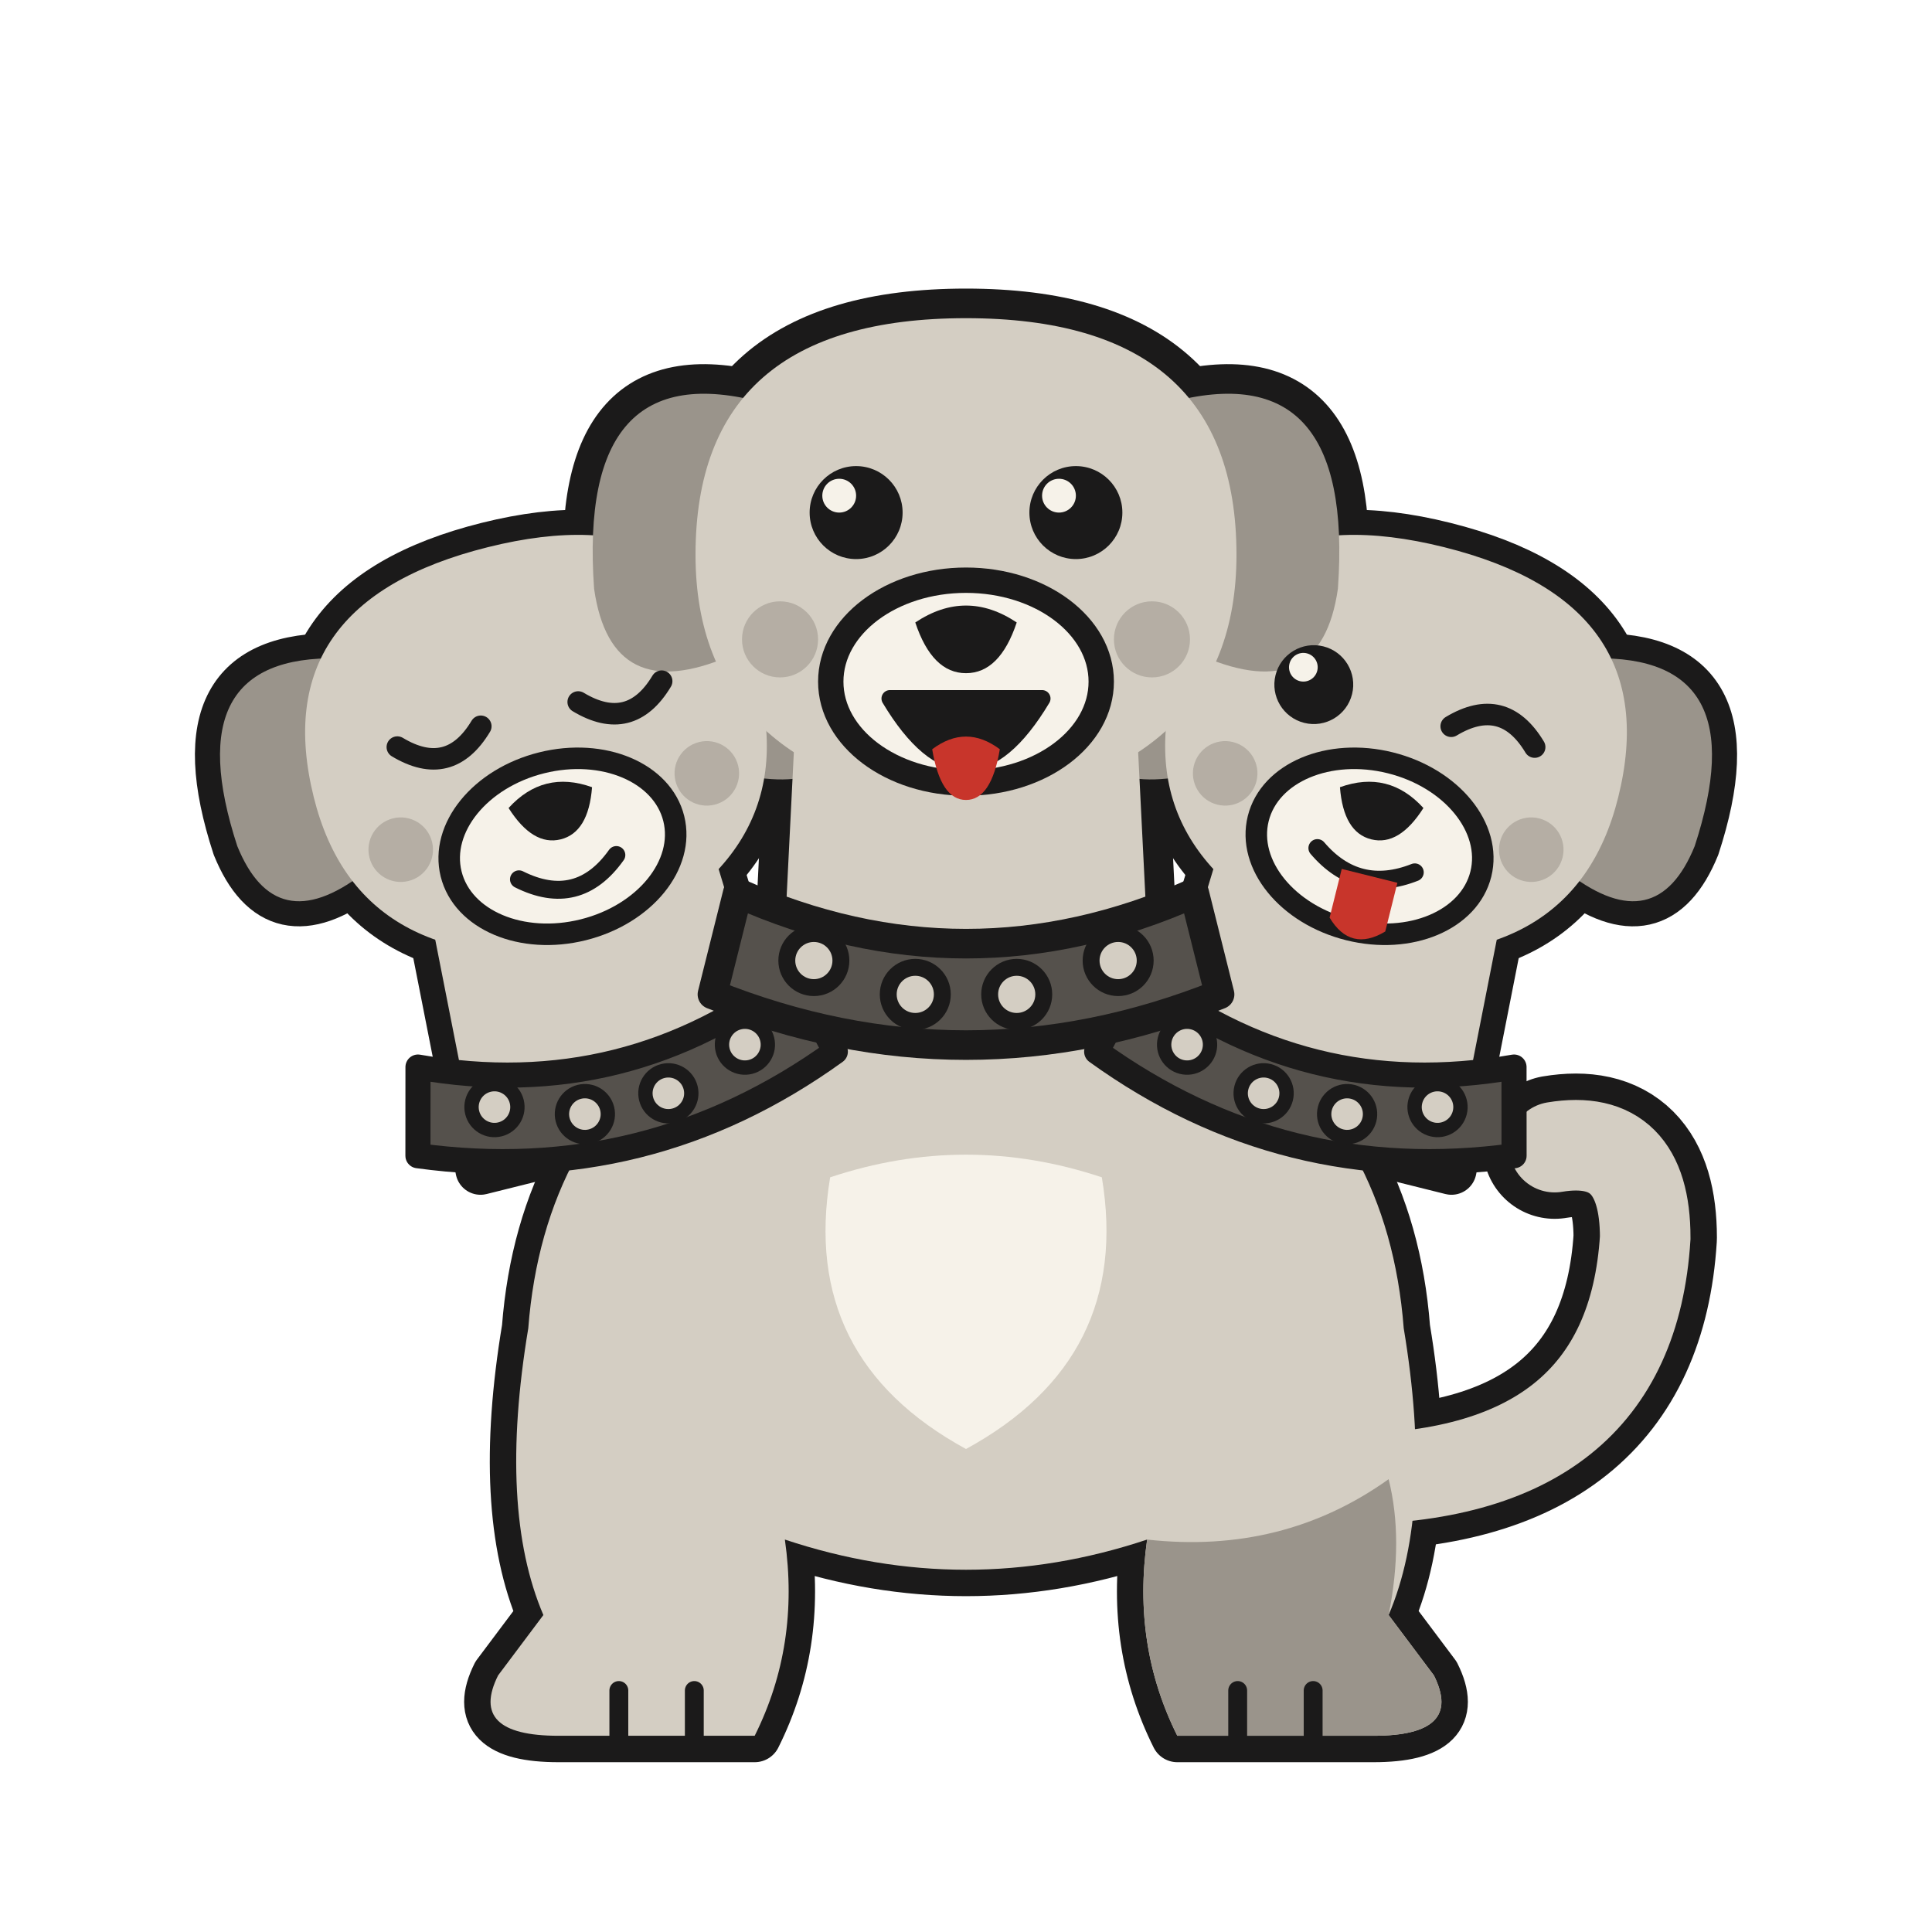
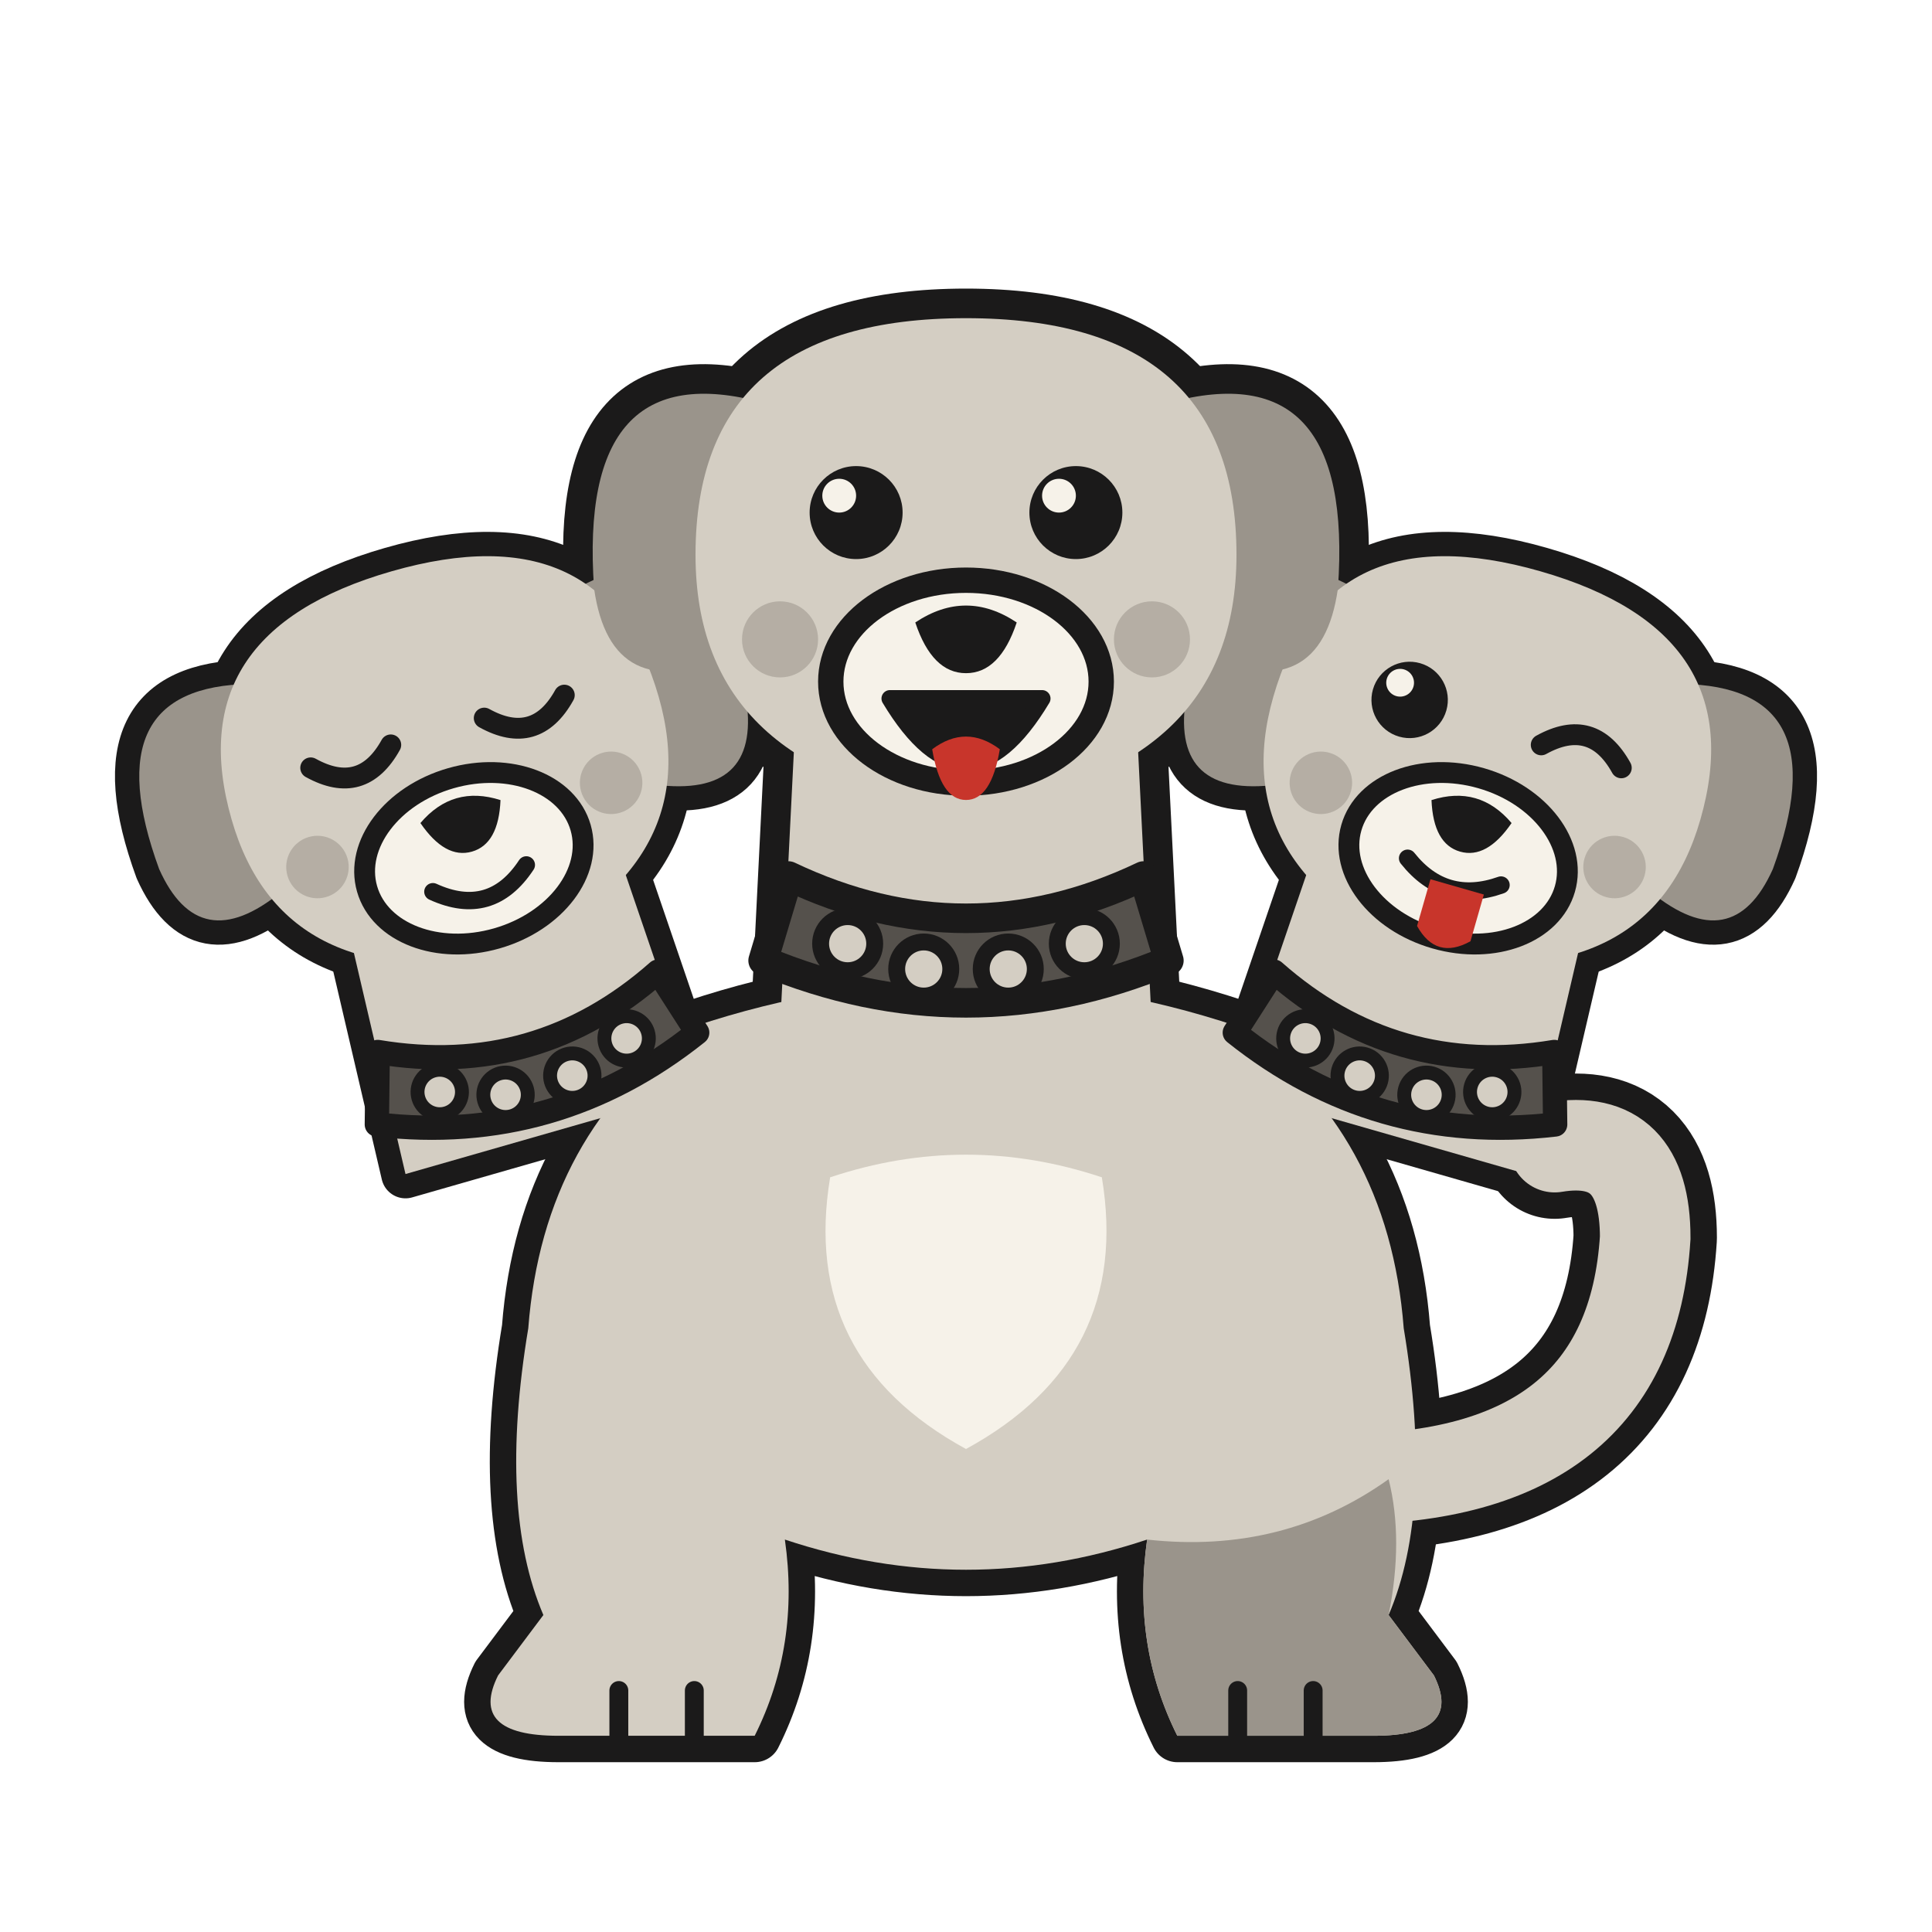
<svg xmlns="http://www.w3.org/2000/svg" viewBox="0 0 256 256">
  <style>.i{fill:#1b1a1a}.p{fill:#f6f2e9}.l{fill:#d4cec3}.m{fill:#9a948b}.d{fill:#55514c}.v{fill:#c8352b}.g{fill:#c9a23a}.s{stroke:#1b1a1a;stroke-linejoin:round;stroke-linecap:round}.n{fill:none}</style>
  <path class="s i" stroke-width="7.0" d="M92 136 Q128 124 164 136 Q184 150 186 176 Q190 200 184 214 L190 222 Q194 230 182 230 L156 230 Q150 218 152 204 Q128 212 104 204 Q106 218 100 230 L74 230 Q62 230 66 222 L72 214 Q66 200 70 176 Q72 150 92 136Z" />
-   <path class="s i" stroke-width="7.0" d="M-20 12 L20 12 L22 52 L-22 52Z" transform="translate(72 102) rotate(-14) scale(0.95)" />
-   <path class="s i" stroke-width="7.0" d="M-24 -22 Q-46 -28 -44 0 Q-42 14 -28 8Z" transform="translate(72 102) rotate(-14) scale(0.95)" />
-   <path class="s i" stroke-width="7.0" d="M24 -22Q46 -28 44 0Q42 14 28 8Z" transform="translate(72 102) rotate(-14) scale(0.95)" />
-   <path class="s i" stroke-width="7.0" d="M-32 -4 Q-32 -32 0 -32 Q32 -32 32 -4 Q32 22 0 26 Q-32 22 -32 -4Z" transform="translate(72 102) rotate(-14) scale(0.95)" />
-   <path class="s i" stroke-width="7.0" d="M-20 12 L20 12 L22 52 L-22 52Z" transform="translate(184 102) rotate(14) scale(0.95)" />
-   <path class="s i" stroke-width="7.0" d="M-24 -22 Q-46 -28 -44 0 Q-42 14 -28 8Z" transform="translate(184 102) rotate(14) scale(0.95)" />
-   <path class="s i" stroke-width="7.0" d="M24 -22Q46 -28 44 0Q42 14 28 8Z" transform="translate(184 102) rotate(14) scale(0.95)" />
-   <path class="s i" stroke-width="7.0" d="M-32 -4 Q-32 -32 0 -32 Q32 -32 32 -4 Q32 22 0 26 Q-32 22 -32 -4Z" transform="translate(184 102) rotate(14) scale(0.95)" />
+   <path class="s i" stroke-width="7.0" d="M-20 12 L20 12 L22 52 L-22 52Z" transform="translate(60 104) rotate(-16) scale(0.92)" />
+   <path class="s i" stroke-width="7.0" d="M-24 -22 Q-46 -28 -44 0 Q-42 14 -28 8Z" transform="translate(60 104) rotate(-16) scale(0.92)" />
+   <path class="s i" stroke-width="7.0" d="M24 -22Q46 -28 44 0Q42 14 28 8Z" transform="translate(60 104) rotate(-16) scale(0.92)" />
+   <path class="s i" stroke-width="7.0" d="M-32 -4 Q-32 -32 0 -32 Q32 -32 32 -4 Q32 22 0 26 Q-32 22 -32 -4Z" transform="translate(60 104) rotate(-16) scale(0.92)" />
+   <path class="s i" stroke-width="7.0" d="M-20 12 L20 12 L22 52 L-22 52Z" transform="translate(196 104) rotate(16) scale(0.92)" />
+   <path class="s i" stroke-width="7.0" d="M-24 -22 Q-46 -28 -44 0 Q-42 14 -28 8Z" transform="translate(196 104) rotate(16) scale(0.92)" />
+   <path class="s i" stroke-width="7.0" d="M24 -22Q46 -28 44 0Q42 14 28 8Z" transform="translate(196 104) rotate(16) scale(0.92)" />
+   <path class="s i" stroke-width="7.0" d="M-32 -4 Q-32 -32 0 -32 Q32 -32 32 -4 Q32 22 0 26 Q-32 22 -32 -4Z" transform="translate(196 104) rotate(16) scale(0.92)" />
  <path class="s i" stroke-width="7.0" d="M-20 12 L20 12 L22 52 L-22 52Z" transform="translate(128 78) rotate(0) scale(1.12)" />
  <path class="s i" stroke-width="7.0" d="M-24 -22 Q-46 -28 -44 0 Q-42 14 -28 8Z" transform="translate(128 78) rotate(0) scale(1.12)" />
  <path class="s i" stroke-width="7.0" d="M24 -22Q46 -28 44 0Q42 14 28 8Z" transform="translate(128 78) rotate(0) scale(1.12)" />
  <path class="s i" stroke-width="7.0" d="M-32 -4 Q-32 -32 0 -32 Q32 -32 32 -4 Q32 22 0 26 Q-32 22 -32 -4Z" transform="translate(128 78) rotate(0) scale(1.12)" />
  <path class="s n" stroke="#1b1a1a" stroke-width="19.0" d="M178 196 Q216 196 218 164 Q218 150 206 152" />
  <path class="l" d="M92 136 Q128 124 164 136 Q184 150 186 176 Q190 200 184 214 L190 222 Q194 230 182 230 L156 230 Q150 218 152 204 Q128 212 104 204 Q106 218 100 230 L74 230 Q62 230 66 222 L72 214 Q66 200 70 176 Q72 150 92 136Z" />
-   <path class="l" d="M-20 12 L20 12 L22 52 L-22 52Z" transform="translate(72 102) rotate(-14) scale(0.95)" />
-   <path class="m" d="M-24 -22 Q-46 -28 -44 0 Q-42 14 -28 8Z" transform="translate(72 102) rotate(-14) scale(0.95)" />
-   <path class="m" d="M24 -22Q46 -28 44 0Q42 14 28 8Z" transform="translate(72 102) rotate(-14) scale(0.95)" />
-   <path class="l" d="M-32 -4 Q-32 -32 0 -32 Q32 -32 32 -4 Q32 22 0 26 Q-32 22 -32 -4Z" transform="translate(72 102) rotate(-14) scale(0.95)" />
-   <path class="l" d="M-20 12 L20 12 L22 52 L-22 52Z" transform="translate(184 102) rotate(14) scale(0.95)" />
-   <path class="m" d="M-24 -22 Q-46 -28 -44 0 Q-42 14 -28 8Z" transform="translate(184 102) rotate(14) scale(0.95)" />
-   <path class="m" d="M24 -22Q46 -28 44 0Q42 14 28 8Z" transform="translate(184 102) rotate(14) scale(0.95)" />
-   <path class="l" d="M-32 -4 Q-32 -32 0 -32 Q32 -32 32 -4 Q32 22 0 26 Q-32 22 -32 -4Z" transform="translate(184 102) rotate(14) scale(0.95)" />
+   <path class="l" d="M-20 12 L20 12 L22 52 L-22 52Z" transform="translate(60 104) rotate(-16) scale(0.92)" />
+   <path class="m" d="M-24 -22 Q-46 -28 -44 0 Q-42 14 -28 8Z" transform="translate(60 104) rotate(-16) scale(0.92)" />
+   <path class="m" d="M24 -22Q46 -28 44 0Q42 14 28 8Z" transform="translate(60 104) rotate(-16) scale(0.92)" />
+   <path class="l" d="M-32 -4 Q-32 -32 0 -32 Q32 -32 32 -4 Q32 22 0 26 Q-32 22 -32 -4Z" transform="translate(60 104) rotate(-16) scale(0.92)" />
+   <path class="l" d="M-20 12 L20 12 L22 52 L-22 52Z" transform="translate(196 104) rotate(16) scale(0.92)" />
+   <path class="m" d="M-24 -22 Q-46 -28 -44 0 Q-42 14 -28 8Z" transform="translate(196 104) rotate(16) scale(0.92)" />
+   <path class="m" d="M24 -22Q46 -28 44 0Q42 14 28 8Z" transform="translate(196 104) rotate(16) scale(0.92)" />
+   <path class="l" d="M-32 -4 Q-32 -32 0 -32 Q32 -32 32 -4 Q32 22 0 26 Q-32 22 -32 -4Z" transform="translate(196 104) rotate(16) scale(0.92)" />
  <path class="l" d="M-20 12 L20 12 L22 52 L-22 52Z" transform="translate(128 78) rotate(0) scale(1.12)" />
  <path class="m" d="M-24 -22 Q-46 -28 -44 0 Q-42 14 -28 8Z" transform="translate(128 78) rotate(0) scale(1.12)" />
  <path class="m" d="M24 -22Q46 -28 44 0Q42 14 28 8Z" transform="translate(128 78) rotate(0) scale(1.12)" />
  <path class="l" d="M-32 -4 Q-32 -32 0 -32 Q32 -32 32 -4 Q32 22 0 26 Q-32 22 -32 -4Z" transform="translate(128 78) rotate(0) scale(1.12)" />
  <path class="n" stroke="#d4cec3" stroke-width="12" stroke-linecap="round" d="M178 196 Q216 196 218 164 Q218 150 206 152" />
  <path class="m" d="M152 204 Q150 218 156 230 L182 230 Q194 230 190 222 L184 214 Q186 204 184 196 Q170 206 152 204Z" />
  <path class="p" d="M110 156 Q128 150 146 156 Q150 180 128 192 Q106 180 110 156Z" />
  <path class="s n" stroke-width="2.500" d="M82 224 L82 230M92 224 L92 230M164 224 L164 230M174 224 L174 230" />
-   <g transform="translate(72 102) rotate(-14) scale(0.95)">
+   <g transform="translate(60 104) rotate(-16) scale(0.92)">
    <ellipse class="s p" stroke-width="3" cx="0" cy="11" rx="16" ry="12" />
    <path class="s n" stroke-width="3" d="M-19 -8 Q-13 -2 -7 -8 M7 -8 Q13 -2 19 -8" />
    <path class="i" d="M-6 4 Q0 0 6 4 Q4 10 0 10 Q-4 10 -6 4Z" />
    <path class="s n" stroke-width="2.500" d="M-7 14 Q0 20 7 14" />
    <circle class="m" cx="-22" cy="6" r="4.500" opacity=".55" />
    <circle class="m" cx="22" cy="6" r="4.500" opacity=".55" />
-     <path class="s d" stroke-width="3.500" d="M-27 36 Q0 48 27 36 L30 48 Q0 60 -30 48Z" />
-     <circle class="s l" stroke-width="2" cx="-18" cy="44" r="3.200" />
-     <circle class="s l" stroke-width="2" cx="-6" cy="48" r="3.200" />
-     <circle class="s l" stroke-width="2" cx="6" cy="48" r="3.200" />
-     <circle class="s l" stroke-width="2" cx="18" cy="44" r="3.200" />
+     <path class="s d" stroke-width="3.500" d="M-21 34 Q0 44 21 34 L24 44 Q0 54 -24 44Z" />
+     <circle class="s l" stroke-width="2" cx="-14" cy="42" r="3.200" />
+     <circle class="s l" stroke-width="2" cx="-5" cy="45" r="3.200" />
+     <circle class="s l" stroke-width="2" cx="5" cy="45" r="3.200" />
+     <circle class="s l" stroke-width="2" cx="14" cy="42" r="3.200" />
  </g>
-   <g transform="translate(184 102) rotate(14) scale(0.95)">
+   <g transform="translate(196 104) rotate(16) scale(0.92)">
    <ellipse class="s p" stroke-width="3" cx="0" cy="11" rx="16" ry="12" />
    <circle class="i" cx="-13" cy="-9" r="5.500" />
    <circle class="p" cx="-15" cy="-11" r="2" />
    <path class="s n" stroke-width="3" d="M7 -8 Q13 -14 19 -8" />
    <path class="i" d="M-6 4 Q0 0 6 4 Q4 10 0 10 Q-4 10 -6 4Z" />
    <path class="s n" stroke-width="2.500" d="M-7 13 Q0 18 7 13" />
    <path class="v" d="M-3 15 L5 15 L5 22 Q1 26 -3 22Z" />
    <path class="s n" stroke-width="2" d="M1 15 L1 22" opacity="0" />
    <circle class="m" cx="-22" cy="6" r="4.500" opacity=".55" />
    <circle class="m" cx="22" cy="6" r="4.500" opacity=".55" />
-     <path class="s d" stroke-width="3.500" d="M-27 36 Q0 48 27 36 L30 48 Q0 60 -30 48Z" />
-     <circle class="s l" stroke-width="2" cx="-18" cy="44" r="3.200" />
-     <circle class="s l" stroke-width="2" cx="-6" cy="48" r="3.200" />
-     <circle class="s l" stroke-width="2" cx="6" cy="48" r="3.200" />
-     <circle class="s l" stroke-width="2" cx="18" cy="44" r="3.200" />
+     <path class="s d" stroke-width="3.500" d="M-21 34 Q0 44 21 34 L24 44 Q0 54 -24 44Z" />
+     <circle class="s l" stroke-width="2" cx="-14" cy="42" r="3.200" />
+     <circle class="s l" stroke-width="2" cx="-5" cy="45" r="3.200" />
+     <circle class="s l" stroke-width="2" cx="5" cy="45" r="3.200" />
+     <circle class="s l" stroke-width="2" cx="14" cy="42" r="3.200" />
  </g>
  <g transform="translate(128 78) rotate(0) scale(1.12)">
    <ellipse class="s p" stroke-width="3" cx="0" cy="11" rx="16" ry="12" />
    <circle class="i" cx="-13" cy="-9" r="5.500" />
    <circle class="i" cx="13" cy="-9" r="5.500" />
    <circle class="p" cx="-15" cy="-11" r="2" />
    <circle class="p" cx="11" cy="-11" r="2" />
    <path class="i" d="M-6 4 Q0 0 6 4 Q4 10 0 10 Q-4 10 -6 4Z" />
    <path class="s i" stroke-width="2" d="M-9 13 Q0 28 9 13Z" />
    <path class="v" d="M-4 19 Q0 16 4 19 Q3 25 0 25 Q-3 25 -4 19Z" />
    <circle class="m" cx="-22" cy="6" r="4.500" opacity=".55" />
    <circle class="m" cx="22" cy="6" r="4.500" opacity=".55" />
-     <path class="s d" stroke-width="3.500" d="M-27 36 Q0 48 27 36 L30 48 Q0 60 -30 48Z" />
-     <circle class="s l" stroke-width="2" cx="-18" cy="44" r="3.200" />
-     <circle class="s l" stroke-width="2" cx="-6" cy="48" r="3.200" />
-     <circle class="s l" stroke-width="2" cx="6" cy="48" r="3.200" />
-     <circle class="s l" stroke-width="2" cx="18" cy="44" r="3.200" />
+     <path class="s d" stroke-width="3.500" d="M-21 34 Q0 44 21 34 L24 44 Q0 54 -24 44Z" />
+     <circle class="s l" stroke-width="2" cx="-14" cy="42" r="3.200" />
+     <circle class="s l" stroke-width="2" cx="-5" cy="45" r="3.200" />
+     <circle class="s l" stroke-width="2" cx="5" cy="45" r="3.200" />
+     <circle class="s l" stroke-width="2" cx="14" cy="42" r="3.200" />
  </g>
</svg>
